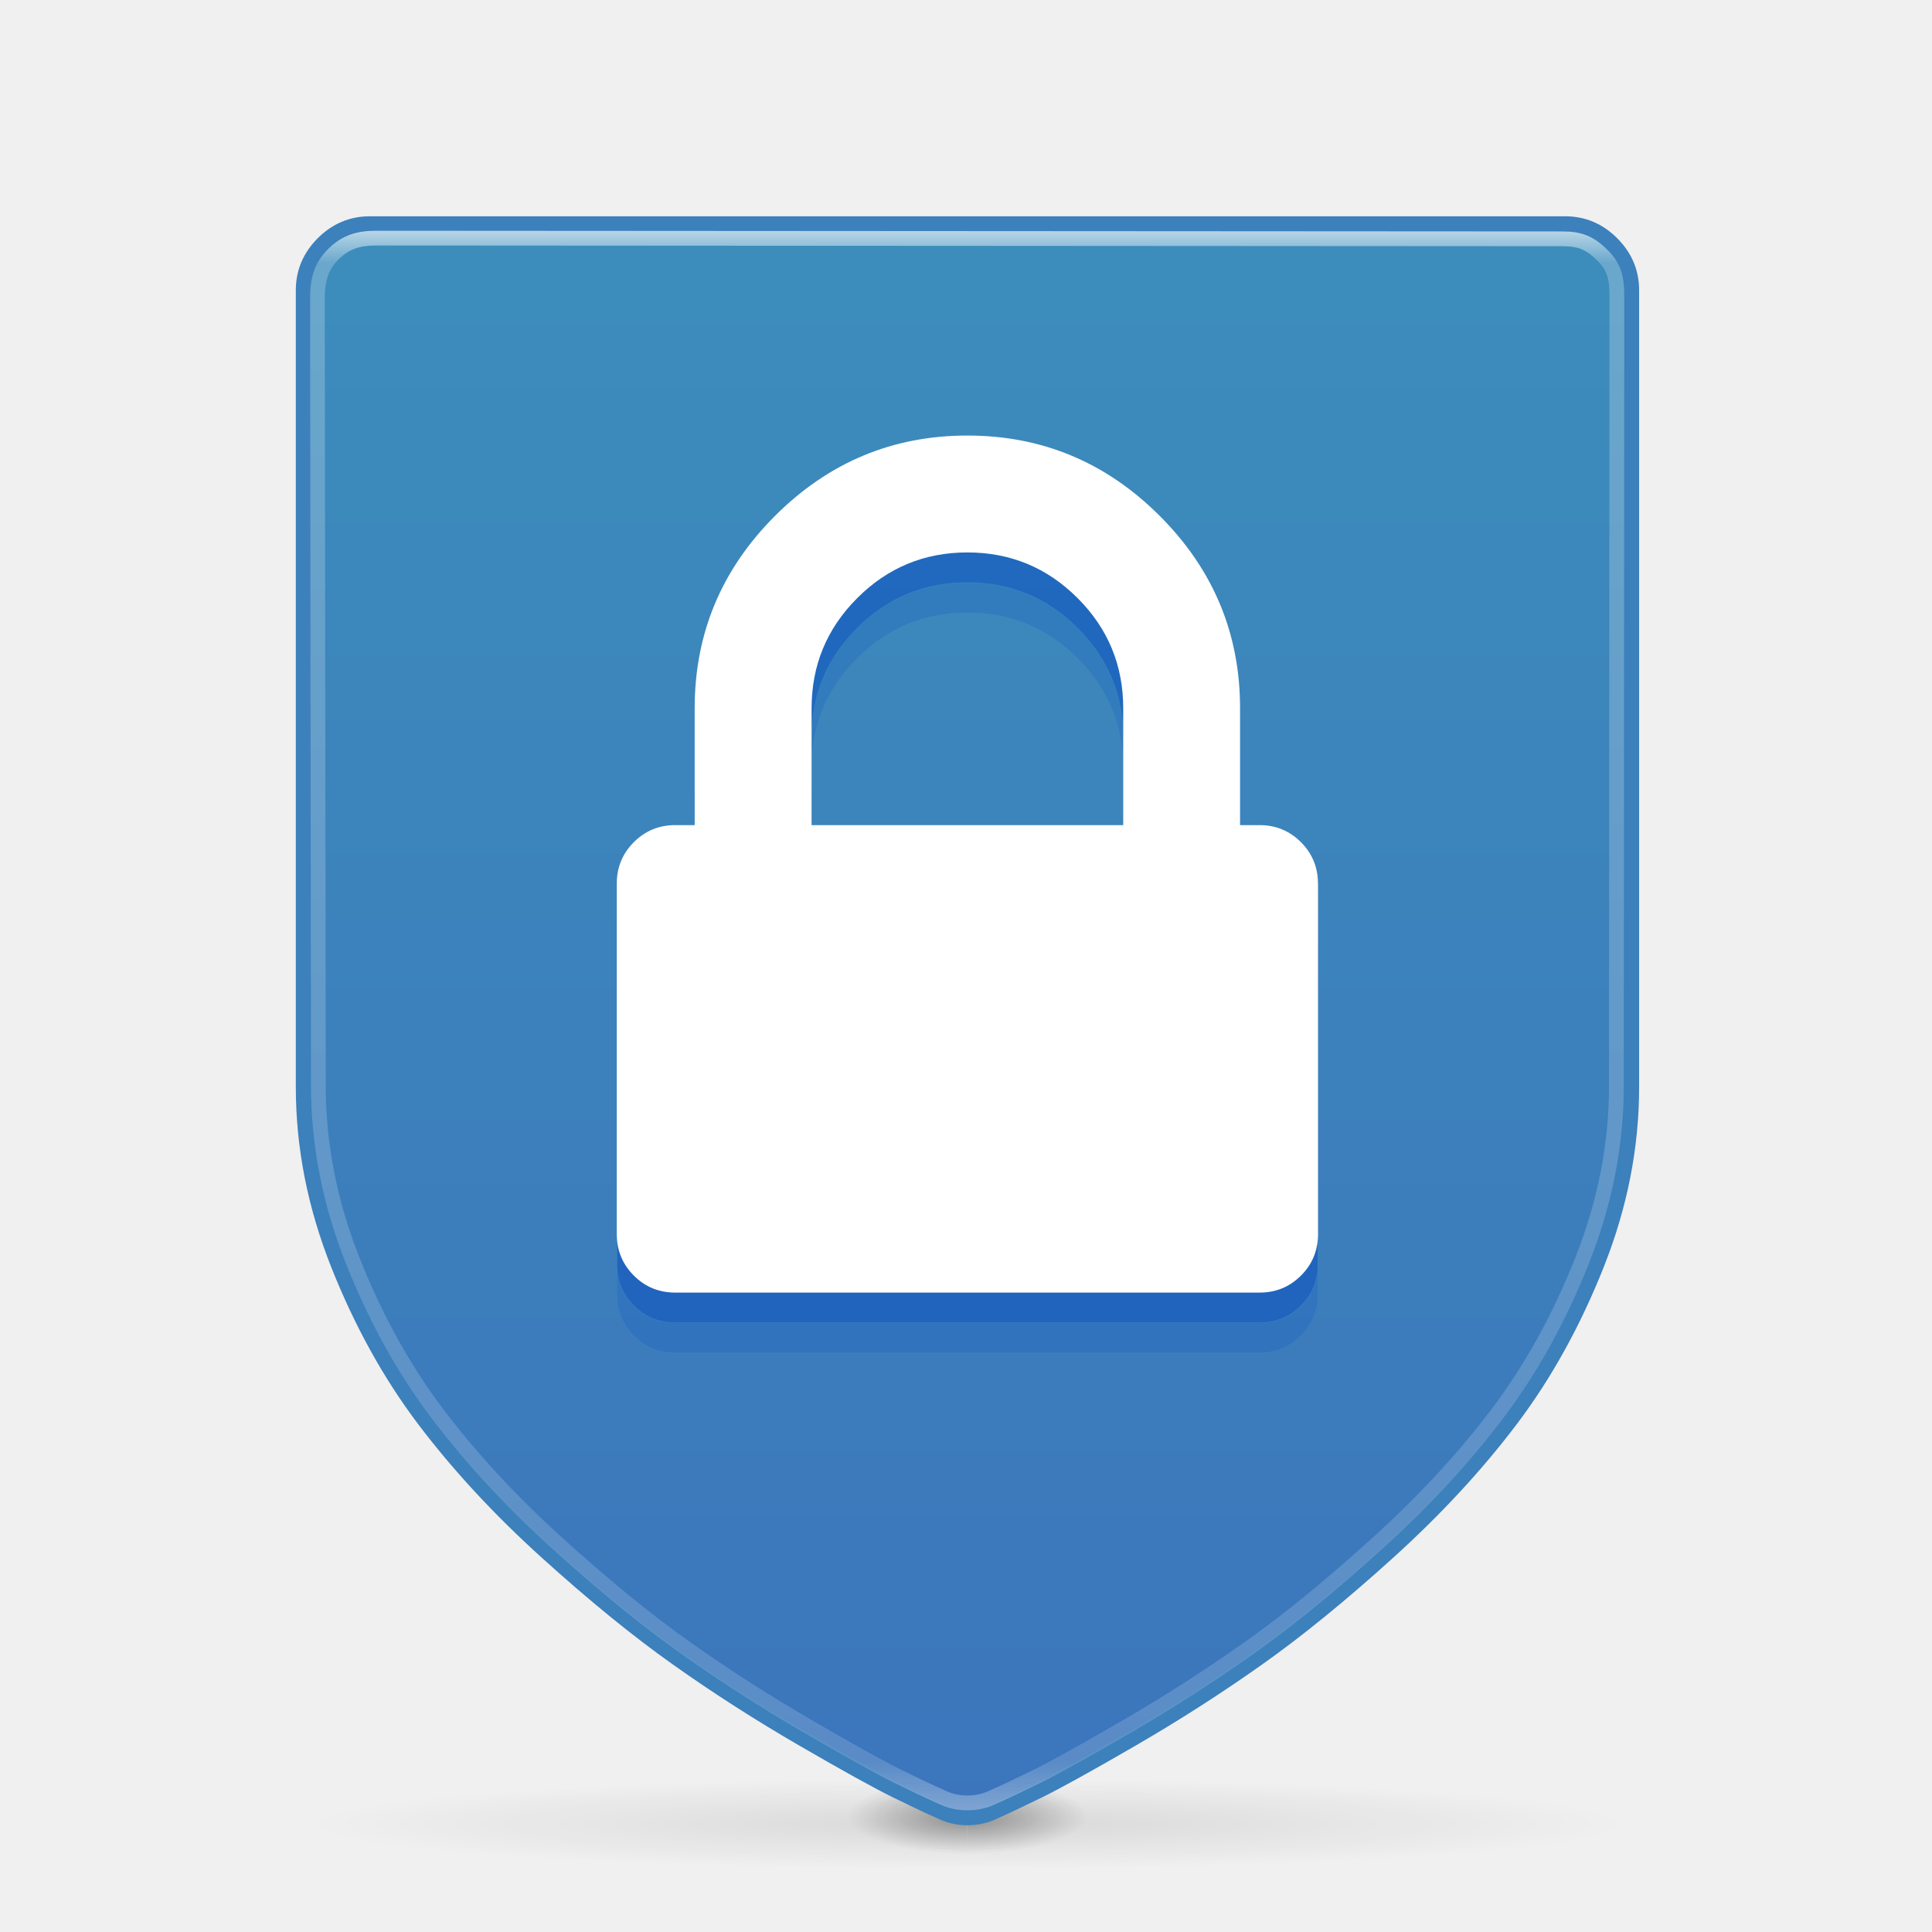
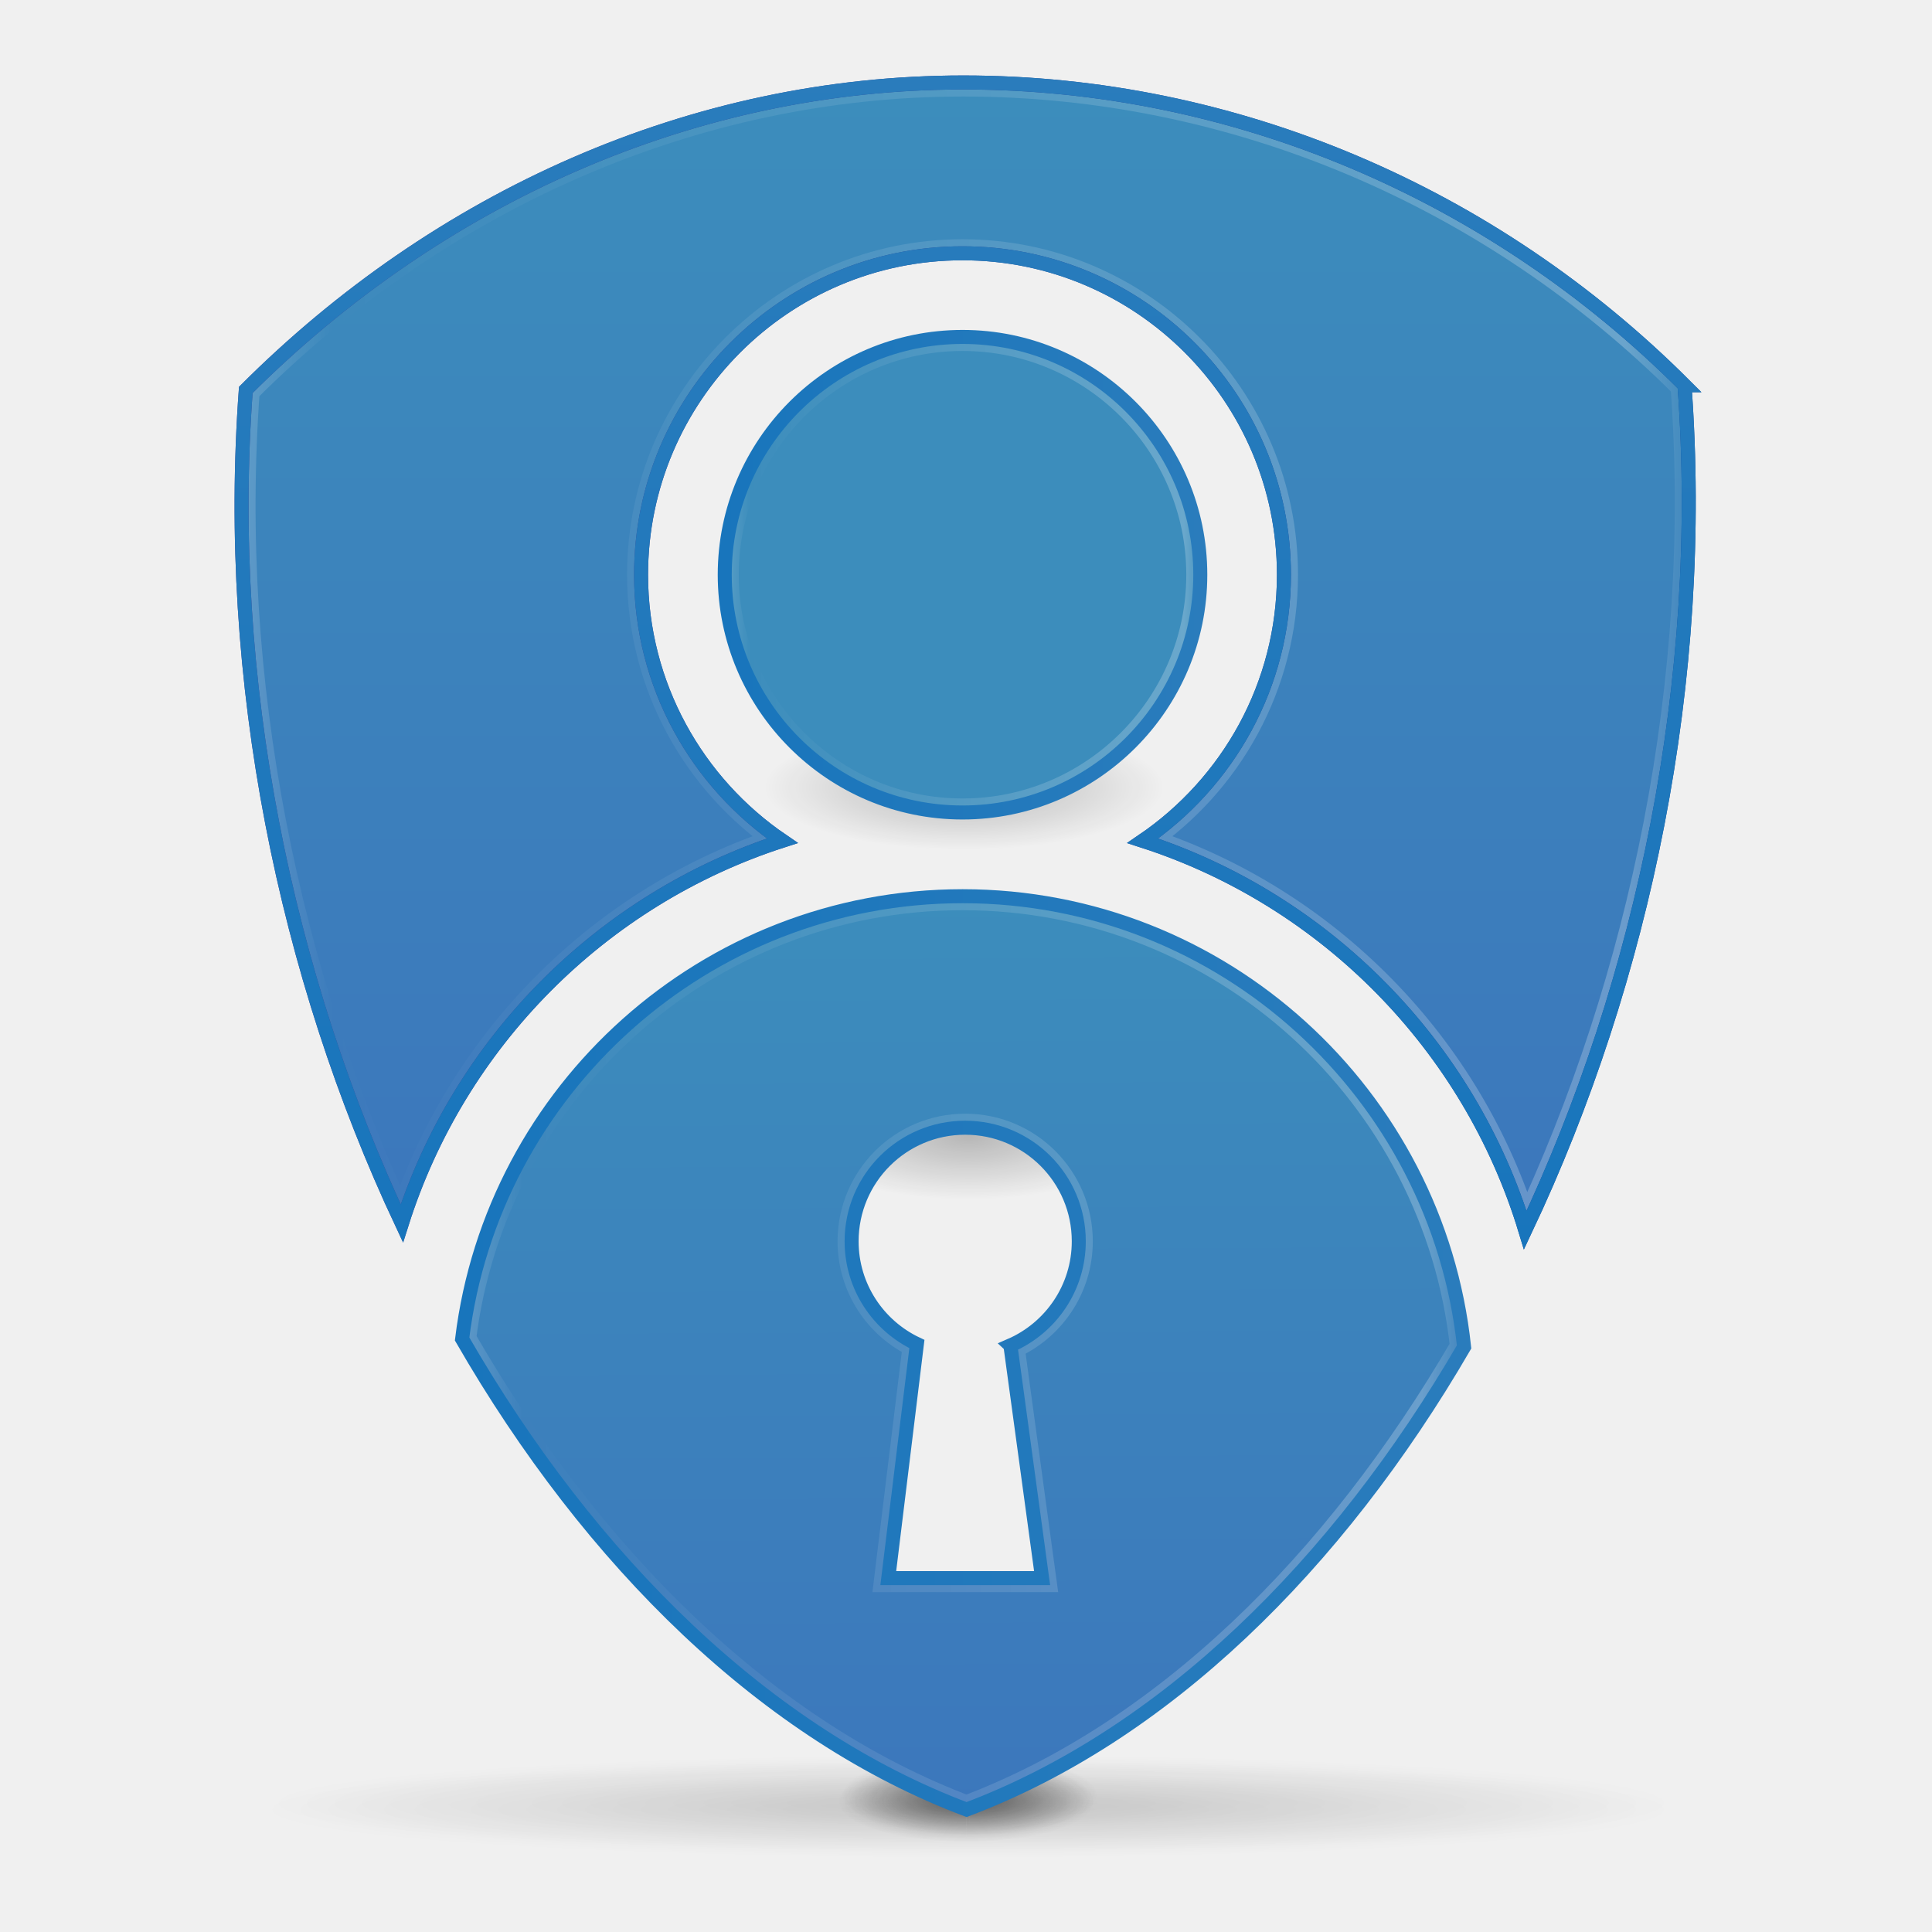
<svg xmlns="http://www.w3.org/2000/svg" xmlns:xlink="http://www.w3.org/1999/xlink" width="48" height="48" viewBox="0 0 48 48" version="1.1" id="svg217">
  <defs id="defs221">
-     <linearGradient id="linearGradient7072">
-       <stop id="stop7068" offset="0" style="stop-color:#3c8dbc;stop-opacity:1" />
-       <stop id="stop7070" offset="1" style="stop-color:#3c75bc;stop-opacity:1" />
+     <linearGradient id="linearGradient1414">
+       <stop style="stop-color:#000000;stop-opacity:1;" offset="0" id="stop1410" />
+       <stop style="stop-color:#000000;stop-opacity:0;" offset="1" id="stop1412" />
    </linearGradient>
-     <linearGradient id="linearGradient5421">
-       <stop id="stop5417" offset="0" style="stop-color:#ffffff;stop-opacity:1" />
-       <stop style="stop-color:#ffffff;stop-opacity:0.235" offset="0.038" id="stop5441" />
-       <stop id="stop5453" offset="0.962" style="stop-color:#ffffff;stop-opacity:0.157" />
-       <stop id="stop5419" offset="1" style="stop-color:#ffffff;stop-opacity:0.392" />
+     <linearGradient gradientTransform="matrix(0.864502,0,0,0.864502,-128.4553,-192.4772)" id="linearGradient3848" gradientUnits="userSpaceOnUse" x1="170.878" y1="276.83" x2="274.172" y2="276.83">
+       <stop offset="0" style="stop-color:#444995;stop-opacity:1" id="stop3844" />
+       <stop offset="1" style="stop-color:#13449d;stop-opacity:1" id="stop3846" />
    </linearGradient>
-     <linearGradient id="linearGradient5317-0">
-       <stop style="stop-color:#8cd5ff;stop-opacity:1" offset="0" id="stop5313" />
-       <stop style="stop-color:#3689e6;stop-opacity:1" offset="1" id="stop5315" />
+     <linearGradient id="linearGradient3770">
+       <stop id="stop3766" offset="0" style="stop-opacity:0.196;stop-color:#ffffff" />
+       <stop style="stop-color:#ffffff;stop-opacity:0" offset="0.067" id="stop3796" />
+       <stop id="stop3798" offset="0.952" style="stop-color:#ffffff;stop-opacity:0.235" />
+       <stop id="stop3768" stop-opacity="0" offset="1" style="stop-color:#ffffff;stop-opacity:0" />
    </linearGradient>
-     <linearGradient xlink:href="#linearGradient7072" id="linearGradient5319" x1="1536" y1="128.202" x2="1536" y2="1661.113" gradientUnits="userSpaceOnUse" gradientTransform="matrix(0.02578046,0,0,0.02578046,0.9377007,2.260839)" />
-     <linearGradient xlink:href="#linearGradient5317-0" id="linearGradient5319-3" x1="1536" y1="128.202" x2="1536" y2="1661.113" gradientUnits="userSpaceOnUse" gradientTransform="matrix(0.06874791,0,0,0.06874791,-17.59946,-8.79973)" />
-     <linearGradient xlink:href="#linearGradient5421" id="linearGradient5410" x1="64.007" y1="9.439" x2="64.007" y2="119.008" gradientUnits="userSpaceOnUse" gradientTransform="matrix(0.366472,0,0,0.3679198,0.5756367,1.528548)" />
+     <linearGradient y2="276.83" x2="274.172" y1="276.83" x1="170.878" gradientUnits="userSpaceOnUse" id="linearGradient3746" gradientTransform="matrix(0.864502,0,0,0.864502,-128.4553,-192.4772)">
+       <stop id="stop3742" style="stop-color:#444995;stop-opacity:1" offset="0" />
+       <stop id="stop3744" style="stop-color:#0f4e9d;stop-opacity:1" offset="1" />
+     </linearGradient>
    <radialGradient cx="4.993" cy="43.5" r="2.5" fx="4.993" fy="43.5" id="h" xlink:href="#b" gradientUnits="userSpaceOnUse" gradientTransform="matrix(2.00378,0,0,1.4,27.988,-17.4)" />
    <linearGradient id="b">
      <stop offset="0" stop-color="#181818" id="stop5614" />
      <stop offset="1" stop-color="#181818" stop-opacity="0" id="stop5616" />
    </linearGradient>
    <radialGradient cx="4.993" cy="43.5" r="2.5" fx="4.993" fy="43.5" id="i" xlink:href="#b" gradientUnits="userSpaceOnUse" gradientTransform="matrix(2.00378,0,0,1.4,-48.012,-104.4)" />
-     <radialGradient gradientUnits="userSpaceOnUse" gradientTransform="matrix(0.5876116,0,0,0.0401775,5.268342,42.923)" r="28" fy="59.5" fx="32" cy="59.5" cx="32" id="g" xlink:href="#f" />
+     <radialGradient gradientUnits="userSpaceOnUse" gradientTransform="matrix(0.6280967,0,0,0.04294563,4.036237,42.24215)" r="28" fy="59.5" fx="32" cy="59.5" cx="32" id="g" xlink:href="#f" />
    <linearGradient id="f">
      <stop offset="0" id="stop5588" />
      <stop offset="1" stop-opacity="0" id="stop5590" />
    </linearGradient>
+     <linearGradient gradientTransform="matrix(0.864502,0,0,0.864502,-128.4553,-192.4772)" id="SVGID_3_" gradientUnits="userSpaceOnUse" x1="186.615" y1="326.546" x2="258.129" y2="326.546">
+       <stop offset="0" style="stop-color:#534998" id="stop16" />
+       <stop offset="1" style="stop-color:#384E9D" id="stop18" />
+     </linearGradient>
+     <linearGradient gradientTransform="matrix(0.864502,0,0,0.864502,-128.4553,-192.4772)" id="SVGID_2_" gradientUnits="userSpaceOnUse" x1="205.366" y1="271.007" x2="239.307" y2="271.007">
+       <stop offset="0" style="stop-color:#534998" id="stop9" />
+       <stop offset="1" style="stop-color:#384E9D" id="stop11" />
+     </linearGradient>
+     <linearGradient gradientTransform="matrix(0.864502,0,0,0.864502,-128.4553,-192.4772)" id="SVGID_1_-3" gradientUnits="userSpaceOnUse" x1="170.878" y1="276.83" x2="274.172" y2="276.83">
+       <stop offset="0" style="stop-color:#534998" id="stop2" />
+       <stop offset="1" style="stop-color:#384E9D" id="stop4" />
+     </linearGradient>
+     <clipPath clipPathUnits="userSpaceOnUse" id="clipPath7615">
+       <path id="path7617" d="M 108.304,30.117 C 96.467,18.28 80.542,11.437 63.802,11.437 c -16.74,0 -32.434,7.132 -44.272,18.97 -1.321,17.928 2.445,36.123 9.629,51.427 C 32.696,70.669 41.494,61.819 52.635,58.224 47.38,54.652 43.92,48.626 43.92,41.809 c 0,-10.937 8.897,-19.834 19.834,-19.834 10.936,0 19.834,8.897 19.834,19.834 0,6.818 -3.46,12.843 -8.715,16.415 11.278,3.64 20.158,12.661 23.605,24.024 C 105.801,66.758 109.641,48.268 108.304,30.117 Z" style="display:inline;fill:url(#linearGradient7619);stroke-width:0.865" />
+     </clipPath>
+     <linearGradient xlink:href="#SVGID_1_-3" id="linearGradient7619" gradientUnits="userSpaceOnUse" gradientTransform="matrix(0.864502,0,0,0.864502,-128.4553,-192.4772)" x1="170.878" y1="276.83" x2="274.172" y2="276.83" />
+     <clipPath clipPathUnits="userSpaceOnUse" id="clipPath7626">
+       <path id="path7628" d="m 63.761,56.48 c 8.087,-0.004 14.665,-6.582 14.665,-14.671 0,-8.089 -6.581,-14.671 -14.671,-14.671 -8.089,0 -14.671,6.581 -14.671,14.671 0,8.087 6.579,14.667 14.666,14.671 8.65e-4,0 0.003,0 0.004,0 0.003,0 0.004,0 0.006,0 z" style="display:inline;fill:url(#linearGradient7630);stroke-width:0.865" />
+     </clipPath>
+     <linearGradient xlink:href="#SVGID_2_" id="linearGradient7630" gradientUnits="userSpaceOnUse" gradientTransform="matrix(0.864502,0,0,0.864502,-128.4553,-192.4772)" x1="205.366" y1="271.007" x2="239.307" y2="271.007" />
+     <clipPath clipPathUnits="userSpaceOnUse" id="clipPath7637">
+       <path id="path7639" d="m 63.759,61.644 c -8.64e-4,0 -0.002,0 -0.004,0 -0.002,0 -0.003,0 -0.004,0 C 47.88,61.646 34.755,73.593 32.875,88.966 40.817,102.742 51.688,113.366 64,118 76.131,113.434 86.826,102.997 94.698,89.453 93.04,73.846 79.799,61.646 63.759,61.644 Z m 2.947,27.723 1.958,14.352 h -9.491 l 1.765,-14.443 c -2.379,-1.12 -4.029,-3.533 -4.029,-6.337 0,-3.872 3.138,-7.009 7.009,-7.009 3.871,0 7.009,3.137 7.009,7.009 0,2.878 -1.738,5.35 -4.221,6.428 z" style="display:inline;fill:url(#linearGradient7641);stroke-width:0.865" />
+     </clipPath>
+     <linearGradient xlink:href="#SVGID_3_" id="linearGradient7641" gradientUnits="userSpaceOnUse" gradientTransform="matrix(0.864502,0,0,0.864502,-128.4553,-192.4772)" x1="186.615" y1="326.546" x2="258.129" y2="326.546" />
+     <radialGradient gradientUnits="userSpaceOnUse" gradientTransform="matrix(0.6309463,0,0,0.04314047,3.864674,42.39038)" r="28" fy="59.5" fx="32" cy="59.5" cx="32" id="g-7" xlink:href="#f" />
+     <radialGradient cx="4.993" cy="43.5" r="2.5" fx="4.993" fy="43.5" id="h-1" xlink:href="#b" gradientUnits="userSpaceOnUse" gradientTransform="matrix(2.00378,0,0,1.4,27.988,-17.4)" />
+     <radialGradient cx="4.993" cy="43.5" r="2.5" fx="4.993" fy="43.5" id="i-7" xlink:href="#b" gradientUnits="userSpaceOnUse" gradientTransform="matrix(2.00378,0,0,1.4,-48.012,-104.4)" />
+     <linearGradient xlink:href="#linearGradient904" id="linearGradient876" gradientUnits="userSpaceOnUse" gradientTransform="matrix(0.3480962,0,0,0.3480962,-53.48049,-80.05771)" x1="222.62" y1="236.526" x2="222.62" y2="317.498" />
+     <linearGradient gradientTransform="matrix(0.864502,0,0,0.864502,-128.4553,-192.4772)" id="linearGradient904" gradientUnits="userSpaceOnUse" x1="170.878" y1="276.83" x2="274.172" y2="276.83">
+       <stop offset="0" style="stop-color:#3c8dbc;stop-opacity:1" id="stop900" />
+       <stop offset="1" style="stop-color:#3c77bc;stop-opacity:1" id="stop902" />
+     </linearGradient>
+     <linearGradient xlink:href="#linearGradient904" id="linearGradient884" gradientUnits="userSpaceOnUse" gradientTransform="matrix(0.3480962,0,0,0.3480962,-53.48049,-80.05771)" x1="222.341" y1="293.951" x2="222.62" y2="359.14" />
+     <linearGradient xlink:href="#linearGradient882" id="linearGradient886" gradientUnits="userSpaceOnUse" gradientTransform="matrix(0.3480962,0,0,0.3480962,-53.48049,-80.05771)" x1="222.343" y1="287.978" x2="222.62" y2="255.034" />
+     <linearGradient y2="276.83" x2="274.172" y1="276.83" x1="170.878" gradientUnits="userSpaceOnUse" id="linearGradient882" gradientTransform="matrix(0.864502,0,0,0.864502,-128.4553,-192.4772)">
+       <stop id="stop878" style="stop-color:#3c8dbc;stop-opacity:1" offset="0" />
+       <stop id="stop880" style="stop-color:#3c8dbc;stop-opacity:1" offset="1" />
+     </linearGradient>
+     <clipPath clipPathUnits="userSpaceOnUse" id="clipPath7615-7">
+       <path id="path7617-6" d="M 108.304,30.117 C 96.467,18.28 80.542,11.437 63.802,11.437 c -16.74,0 -32.434,7.132 -44.272,18.97 -1.321,17.928 2.445,36.123 9.629,51.427 C 32.696,70.669 41.494,61.819 52.635,58.224 47.38,54.652 43.92,48.626 43.92,41.809 c 0,-10.937 8.897,-19.834 19.834,-19.834 10.936,0 19.834,8.897 19.834,19.834 0,6.818 -3.46,12.843 -8.715,16.415 11.278,3.64 20.158,12.661 23.605,24.024 C 105.801,66.758 109.641,48.268 108.304,30.117 Z" style="display:inline;fill:url(#linearGradient7619);stroke-width:0.865" />
+     </clipPath>
+     <linearGradient xlink:href="#linearGradient3770" id="linearGradient3855-7" gradientUnits="userSpaceOnUse" x1="18.837" y1="47.225" x2="108.999" y2="47.225" />
+     <linearGradient xlink:href="#linearGradient3746" id="linearGradient3810-3" x1="18.837" y1="47.225" x2="108.999" y2="47.225" gradientUnits="userSpaceOnUse" gradientTransform="matrix(0.4026552,0,0,0.4026552,-1.757316,-2.555754)" />
+     <clipPath clipPathUnits="userSpaceOnUse" id="clipPath7637-1">
+       <path id="path7639-2" d="m 63.759,61.644 c -8.64e-4,0 -0.002,0 -0.004,0 -0.002,0 -0.003,0 -0.004,0 C 47.88,61.646 34.755,73.593 32.875,88.966 40.817,102.742 51.688,113.366 64,118 76.131,113.434 86.826,102.997 94.698,89.453 93.04,73.846 79.799,61.646 63.759,61.644 Z m 2.947,27.723 1.958,14.352 h -9.491 l 1.765,-14.443 c -2.379,-1.12 -4.029,-3.533 -4.029,-6.337 0,-3.872 3.138,-7.009 7.009,-7.009 3.871,0 7.009,3.137 7.009,7.009 0,2.878 -1.738,5.35 -4.221,6.428 z" style="display:inline;fill:url(#linearGradient7641);stroke-width:0.865" />
+     </clipPath>
+     <clipPath clipPathUnits="userSpaceOnUse" id="clipPath7626-3">
+       <path id="path7628-9" d="m 63.761,56.48 c 8.087,-0.004 14.665,-6.582 14.665,-14.671 0,-8.089 -6.581,-14.671 -14.671,-14.671 -8.089,0 -14.671,6.581 -14.671,14.671 0,8.087 6.579,14.667 14.666,14.671 8.65e-4,0 0.003,0 0.004,0 0.003,0 0.004,0 0.006,0 z" style="display:inline;fill:url(#linearGradient7630);stroke-width:0.865" />
+     </clipPath>
+     <linearGradient xlink:href="#linearGradient898" id="linearGradient3850-0" gradientUnits="userSpaceOnUse" x1="62" y1="84" x2="62" y2="10" gradientTransform="matrix(0.4026552,0,0,0.4026552,-1.757316,-2.555754)" />
+     <linearGradient gradientTransform="matrix(0.864502,0,0,0.864502,-128.4553,-192.4772)" id="linearGradient898" gradientUnits="userSpaceOnUse" x1="170.878" y1="276.83" x2="274.172" y2="276.83">
+       <stop offset="0" style="stop-color:#1875bc;stop-opacity:1" id="stop894" />
+       <stop offset="1" style="stop-color:#2a7cbc;stop-opacity:1" id="stop896" />
+     </linearGradient>
+     <linearGradient xlink:href="#linearGradient898" id="linearGradient3834-8" x1="32.428" y1="89.837" x2="95.143" y2="89.837" gradientUnits="userSpaceOnUse" gradientTransform="matrix(0.4026552,0,0,0.4026552,-1.757316,-2.555754)" />
+     <linearGradient xlink:href="#linearGradient898" id="linearGradient3735-8" x1="48.652" y1="41.809" x2="78.858" y2="41.809" gradientUnits="userSpaceOnUse" gradientTransform="matrix(0.4026552,0,0,0.4026552,-1.757316,-2.555754)" />
+     <linearGradient xlink:href="#linearGradient3770" id="linearGradient1389" gradientUnits="userSpaceOnUse" x1="32.428" y1="89.837" x2="95.143" y2="89.837" />
+     <linearGradient xlink:href="#linearGradient3770" id="linearGradient1391" gradientUnits="userSpaceOnUse" x1="48.652" y1="41.809" x2="78.858" y2="41.809" />
+     <radialGradient xlink:href="#linearGradient1414" id="radialGradient1416" cx="24" cy="30" fx="24" fy="30" r="2.5" gradientTransform="matrix(1.733526,0,0,0.6216216,-17.54212,9.601351)" gradientUnits="userSpaceOnUse" />
+     <radialGradient xlink:href="#linearGradient1414" id="radialGradient1416-6" cx="24" cy="30" fx="24" fy="30" r="2.5" gradientTransform="matrix(1.990928,0,0,0.6216216,-23.82915,0.913851)" gradientUnits="userSpaceOnUse" />
  </defs>
-   <ellipse style="opacity:0.1;fill:url(#g);stroke-width:0.469" ry="1.125" rx="16.453" cy="45.314" cx="24.072" id="ellipse5630" />
-   <g transform="matrix(0.375,0,0,0.375,12.03075,22.81363)" style="opacity:0.4" id="g5636">
+   <ellipse style="opacity:0.1;fill:url(#g);stroke-width:0.502" ry="1.203" rx="17.587" cy="44.797" cx="24.135" id="ellipse5630" />
+   <g transform="matrix(0.4008367,0,0,0.4008367,11.26456,20.74729)" style="opacity:0.4" id="g5636">
    <path style="fill:url(#h)" d="m 38,40 h 5 v 7 h -5 z" transform="matrix(1.57895,0,0,0.71429,-28,28.429)" id="path5632" />
    <path style="fill:url(#i)" transform="matrix(-1.57895,0,0,-0.71429,-28,28.429)" d="m -38,-47 h 5 v 7 h -5 z" id="path5634" />
  </g>
-   <path d="m 40.536,7.211 v 19.799 c 0,1.478 -0.288,2.943 -0.864,4.396 -0.576,1.452 -1.289,2.741 -2.14,3.867 -0.851,1.126 -1.865,2.221 -3.042,3.287 -1.177,1.066 -2.264,1.951 -3.261,2.655 -0.997,0.705 -2.037,1.371 -3.119,1.998 -1.083,0.627 -1.852,1.053 -2.307,1.276 -0.455,0.223 -0.821,0.395 -1.096,0.516 -0.206,0.103 -0.43,0.155 -0.67,0.155 -0.241,0 -0.464,-0.052 -0.67,-0.155 -0.275,-0.12 -0.64,-0.292 -1.096,-0.516 -0.455,-0.223 -1.225,-0.649 -2.307,-1.276 -1.083,-0.627 -2.123,-1.293 -3.119,-1.998 -0.997,-0.705 -2.084,-1.59 -3.261,-2.655 C 12.406,37.494 11.392,36.398 10.541,35.273 9.69,34.147 8.977,32.858 8.401,31.406 7.825,29.953 7.537,28.488 7.537,27.01 V 7.211 C 7.537,6.764 7.701,6.377 8.027,6.051 8.354,5.724 8.741,5.561 9.187,5.561 h 29.699 c 0.447,0 0.834,0.163 1.16,0.49 0.327,0.327 0.49,0.713 0.49,1.16 z" id="path215" style="opacity:1;vector-effect:none;fill:url(#linearGradient5319);fill-opacity:1;stroke:none;stroke-width:0.026;stroke-linecap:butt;stroke-linejoin:miter;stroke-miterlimit:4;stroke-dasharray:none;stroke-dashoffset:0;stroke-opacity:1" />
-   <path style="opacity:1;vector-effect:none;fill:none;fill-opacity:1;stroke:#3c80bc;stroke-width:0.375;stroke-linecap:butt;stroke-linejoin:miter;stroke-miterlimit:4;stroke-dasharray:none;stroke-dashoffset:0;stroke-opacity:1" id="path5390" d="m 40.536,7.211 v 19.799 c 0,1.478 -0.288,2.943 -0.864,4.396 -0.576,1.452 -1.289,2.741 -2.14,3.867 -0.851,1.126 -1.865,2.221 -3.042,3.287 -1.177,1.066 -2.264,1.951 -3.261,2.655 -0.997,0.705 -2.037,1.371 -3.119,1.998 -1.083,0.627 -1.852,1.053 -2.307,1.276 -0.455,0.223 -0.821,0.395 -1.096,0.516 -0.206,0.103 -0.43,0.155 -0.67,0.155 -0.241,0 -0.464,-0.052 -0.67,-0.155 -0.275,-0.12 -0.64,-0.292 -1.096,-0.516 -0.455,-0.223 -1.225,-0.649 -2.307,-1.276 -1.083,-0.627 -2.123,-1.293 -3.119,-1.998 -0.997,-0.705 -2.084,-1.59 -3.261,-2.655 C 12.406,37.494 11.392,36.398 10.541,35.273 9.69,34.147 8.977,32.858 8.401,31.406 7.825,29.953 7.537,28.488 7.537,27.01 V 7.211 C 7.537,6.764 7.701,6.377 8.027,6.051 8.354,5.724 8.741,5.561 9.187,5.561 h 29.699 c 0.447,0 0.834,0.163 1.16,0.49 0.327,0.327 0.49,0.713 0.49,1.16 z" />
-   <path id="path7066" d="m 20.163,22 h 7.743 v -2.904 q 0,-1.603 -1.134,-2.737 -1.134,-1.134 -2.737,-1.134 -1.603,0 -2.737,1.134 -1.134,1.134 -1.134,2.737 z m 12.583,1.452 v 8.711 q 0,0.605 -0.423,1.028 -0.423,0.423 -1.028,0.423 H 16.775 q -0.605,0 -1.028,-0.423 -0.423,-0.423 -0.423,-1.028 v -8.711 q 0,-0.605 0.423,-1.028 Q 16.17,22 16.775,22 h 0.484 v -2.904 q 0,-2.783 1.996,-4.779 1.996,-1.996 4.779,-1.996 2.783,0 4.779,1.996 1.996,1.996 1.996,4.779 V 22 h 0.484 q 0.605,0 1.028,0.423 0.423,0.423 0.423,1.028 z" style="opacity:0.221;fill:#0d52bf;fill-opacity:1;stroke:#3c8dbc;stroke-width:0.015;stroke-opacity:1" />
-   <path style="opacity:1;vector-effect:none;fill:none;fill-opacity:1;stroke:url(#linearGradient5410);stroke-width:0.367;stroke-linecap:round;stroke-linejoin:round;stroke-miterlimit:4;stroke-dasharray:none;stroke-dashoffset:0;stroke-opacity:1" id="path5402" d="m 40.171,7.422 -0.012,19.563 c -7.49e-4,1.45 -0.281,2.888 -0.844,4.313 -0.563,1.425 -1.26,2.69 -2.091,3.794 -0.831,1.104 -1.822,2.179 -2.973,3.225 -1.151,1.045 -2.213,1.914 -3.187,2.605 -0.974,0.691 -1.99,1.345 -3.048,1.96 -1.058,0.615 -1.81,1.033 -2.255,1.252 -0.445,0.219 -0.802,0.388 -1.071,0.506 -0.202,0.101 -0.42,0.152 -0.655,0.152 -0.235,0 -0.453,-0.051 -0.655,-0.152 -0.269,-0.118 -0.626,-0.287 -1.071,-0.506 -0.445,-0.219 -1.197,-0.637 -2.255,-1.252 -1.058,-0.615 -2.074,-1.269 -3.048,-1.96 C 16.031,40.23 14.969,39.362 13.818,38.316 12.667,37.271 11.677,36.196 10.845,35.092 10.014,33.987 9.317,32.722 8.754,31.297 8.191,29.873 7.912,28.435 7.91,26.985 L 7.885,7.44 C 7.885,7.002 7.954,6.645 8.273,6.325 8.592,6.004 8.916,5.916 9.353,5.916 l 29.469,0.018 c 0.439,2.75e-4 0.686,0.103 1.005,0.423 0.319,0.32 0.344,0.626 0.344,1.064 z" />
-   <path style="opacity:0.471;fill:#0d52bf;fill-opacity:1;stroke:#3c8dbc;stroke-width:0.015;stroke-opacity:1" d="m 20.163,21.25 h 7.743 v -2.904 q 0,-1.603 -1.134,-2.737 -1.134,-1.134 -2.737,-1.134 -1.603,0 -2.737,1.134 -1.134,1.134 -1.134,2.737 z m 12.583,1.452 v 8.711 q 0,0.605 -0.423,1.028 -0.423,0.423 -1.028,0.423 H 16.775 q -0.605,0 -1.028,-0.423 -0.423,-0.423 -0.423,-1.028 v -8.711 q 0,-0.605 0.423,-1.028 Q 16.17,21.25 16.775,21.25 h 0.484 v -2.904 q 0,-2.783 1.996,-4.779 1.996,-1.996 4.779,-1.996 2.783,0 4.779,1.996 1.996,1.996 1.996,4.779 V 21.25 h 0.484 q 0.605,0 1.028,0.423 0.423,0.423 0.423,1.028 z" id="path7064" />
-   <path id="path6309" d="m 20.163,20.5 h 7.743 v -2.904 q 0,-1.603 -1.134,-2.737 -1.134,-1.134 -2.737,-1.134 -1.603,0 -2.737,1.134 -1.134,1.134 -1.134,2.737 z m 12.583,1.452 v 8.711 q 0,0.605 -0.423,1.028 -0.423,0.423 -1.028,0.423 H 16.775 q -0.605,0 -1.028,-0.423 -0.423,-0.423 -0.423,-1.028 v -8.711 q 0,-0.605 0.423,-1.028 Q 16.17,20.5 16.775,20.5 h 0.484 v -2.904 q 0,-2.783 1.996,-4.779 1.996,-1.996 4.779,-1.996 2.783,0 4.779,1.996 1.996,1.996 1.996,4.779 V 20.5 h 0.484 q 0.605,0 1.028,0.423 0.423,0.423 0.423,1.028 z" style="fill:#ffffff;fill-opacity:1;stroke-width:0.015" />
+   <g id="layer5" style="display:inline">
+     <ellipse style="display:inline;opacity:0.235;vector-effect:none;fill:url(#radialGradient1416-6);fill-opacity:1;stroke:none;stroke-width:2.301;stroke-linecap:round;stroke-linejoin:round;stroke-miterlimit:4;stroke-dasharray:none;stroke-dashoffset:0;stroke-opacity:1;paint-order:normal" id="path1408-1" cx="23.953" cy="19.562" rx="5.922" ry="3.594" />
+     <ellipse style="opacity:0.235;vector-effect:none;fill:url(#radialGradient1416);fill-opacity:1;stroke:none;stroke-width:2.147;stroke-linecap:round;stroke-linejoin:round;stroke-miterlimit:4;stroke-dasharray:none;stroke-dashoffset:0;stroke-opacity:1;paint-order:normal" id="path1408" cx="24.062" cy="28.25" rx="5.156" ry="3.594" />
+     <ellipse style="opacity:0.1;fill:url(#g-7);stroke-width:0.504" ry="1.208" rx="17.666" cy="44.957" cx="24.055" id="ellipse5630-5" />
+     <g transform="matrix(0.4026552,0,0,0.4026552,11.12579,20.79799)" style="opacity:0.4" id="g5636-0">
+       <path style="fill:url(#h-1)" d="m 38,40 h 5 v 7 h -5 z" transform="matrix(1.57895,0,0,0.71429,-28,28.429)" id="path5632-9" />
+       <path style="fill:url(#i-7)" transform="matrix(-1.57895,0,0,-0.71429,-28,28.429)" d="m -38,-47 h 5 v 7 h -5 z" id="path5634-6" />
+     </g>
+     <path style="display:inline;fill:url(#linearGradient876);stroke-width:0.348" d="M 41.852,9.571 C 37.085,4.805 30.674,2.049 23.933,2.049 17.192,2.049 10.873,4.921 6.107,9.688 5.575,16.907 7.091,24.233 9.984,30.395 11.408,25.899 14.95,22.336 19.437,20.888 17.321,19.45 15.927,17.024 15.927,14.279 c 0,-4.404 3.583,-7.986 7.986,-7.986 4.403,0 7.986,3.583 7.986,7.986 0,2.745 -1.393,5.171 -3.509,6.61 4.541,1.465 8.117,5.098 9.505,9.673 2.948,-6.237 4.494,-13.682 3.956,-20.991 z" id="path7-3" />
+     <path style="display:inline;fill:url(#linearGradient884);fill-opacity:1;stroke-width:0.348" d="m 23.916,22.266 c -3.44e-4,0 -7.06e-4,0 -0.001,0 -7.07e-4,0 -10e-4,0 -0.001,0 -6.391,7.07e-4 -11.676,4.811 -12.433,11.001 3.198,5.547 7.575,9.825 12.533,11.691 4.885,-1.839 9.191,-6.041 12.361,-11.494 C 35.706,27.179 30.374,22.266 23.916,22.266 Z m 1.187,11.163 0.788,5.779 h -3.822 l 0.711,-5.816 c -0.958,-0.451 -1.622,-1.423 -1.622,-2.552 0,-1.559 1.264,-2.822 2.822,-2.822 1.559,0 2.822,1.263 2.822,2.822 0,1.159 -0.7,2.154 -1.7,2.588 z" id="path21-8" />
+     <path style="display:inline;fill:url(#linearGradient886);fill-opacity:1;stroke-width:0.348" d="m 23.916,20.186 c 3.256,-0.001 5.905,-2.65 5.905,-5.907 0,-3.257 -2.65,-5.908 -5.907,-5.908 -3.257,0 -5.908,2.65 -5.908,5.908 0,3.256 2.649,5.906 5.905,5.907 3.44e-4,0 0.001,0 0.002,0 0.001,0 0.001,0 0.002,0 z" id="path14-5" />
+     <a style="display:inline" id="a3894-6" clip-path="url(#clipPath7615-7)" transform="matrix(0.4026552,0,0,0.4026552,-1.757315,-2.555754)">
+       <path id="path3852-1" d="M 108.304,30.117 C 96.467,18.28 80.542,11.437 63.802,11.437 c -16.74,0 -32.434,7.132 -44.272,18.97 -1.321,17.928 2.445,36.123 9.629,51.427 C 32.696,70.669 41.494,61.819 52.635,58.224 47.38,54.652 43.92,48.626 43.92,41.809 c 0,-10.937 8.897,-19.834 19.834,-19.834 10.936,0 19.834,8.897 19.834,19.834 0,6.818 -3.46,12.843 -8.715,16.415 11.278,3.64 20.158,12.661 23.605,24.024 C 105.801,66.758 109.641,48.268 108.304,30.117 Z" style="display:inline;fill:none;fill-opacity:1;stroke:url(#linearGradient3855-7);stroke-width:1.73;stroke-miterlimit:4;stroke-dasharray:none;stroke-opacity:1" />
+     </a>
+     <path style="display:inline;fill:none;fill-opacity:1;stroke:url(#linearGradient3810-3);stroke-width:0.348;stroke-opacity:1" d="M 41.852,9.571 C 37.085,4.805 30.674,2.049 23.933,2.049 17.192,2.049 10.873,4.921 6.107,9.688 5.575,16.907 7.091,24.233 9.984,30.395 11.408,25.899 14.95,22.336 19.437,20.888 17.321,19.45 15.927,17.024 15.927,14.279 c 0,-4.404 3.583,-7.986 7.986,-7.986 4.403,0 7.986,3.583 7.986,7.986 0,2.745 -1.393,5.171 -3.509,6.61 4.541,1.465 8.117,5.098 9.505,9.673 2.948,-6.237 4.494,-13.682 3.956,-20.991 z" id="path3748-1" />
+     <path style="display:inline;fill:none;stroke:url(#linearGradient1389);stroke-width:1.73;stroke-miterlimit:4;stroke-dasharray:none;stroke-opacity:1" d="m 63.759,61.644 c -8.64e-4,0 -0.002,0 -0.004,0 -0.002,0 -0.003,0 -0.004,0 C 47.88,61.646 34.755,73.593 32.875,88.966 40.817,102.742 51.688,113.366 64,118 76.131,113.434 86.826,102.997 94.698,89.453 93.04,73.846 79.799,61.646 63.759,61.644 Z m 2.947,27.723 1.958,14.352 h -9.491 l 1.765,-14.443 c -2.379,-1.12 -4.029,-3.533 -4.029,-6.337 0,-3.872 3.138,-7.009 7.009,-7.009 3.871,0 7.009,3.137 7.009,7.009 0,2.878 -1.738,5.35 -4.221,6.428 z" id="path3857-5" clip-path="url(#clipPath7637-1)" transform="matrix(0.4026552,0,0,0.4026552,-1.757315,-2.555754)" />
+     <path style="display:inline;fill:none;stroke:url(#linearGradient1391);stroke-width:1.73;stroke-miterlimit:4;stroke-dasharray:none;stroke-opacity:1" d="m 63.761,56.48 c 8.087,-0.004 14.665,-6.582 14.665,-14.671 0,-8.089 -6.581,-14.671 -14.671,-14.671 -8.089,0 -14.671,6.581 -14.671,14.671 0,8.055 6.527,14.615 14.57,14.67 0.032,2.22e-4 0.064,3.39e-4 0.096,3.53e-4 h 0.004 0.006 z" id="path3886-9" clip-path="url(#clipPath7626-3)" transform="matrix(0.4026552,0,0,0.4026552,-1.757315,-2.555754)" />
+     <path id="path3726-8" d="m 23.916,20.186 c 3.256,-0.001 5.905,-2.65 5.905,-5.907 0,-3.257 -2.65,-5.908 -5.907,-5.908 -3.257,0 -5.908,2.65 -5.908,5.908 0,3.256 2.649,5.906 5.905,5.907 3.44e-4,0 0.001,0 0.002,0 0.001,0 0.001,0 0.002,0 z" style="display:inline;fill:none;stroke:url(#linearGradient3735-8);stroke-width:0.348;stroke-opacity:1" />
+     <path id="path3717-8" d="M 41.852,9.571 C 37.085,4.805 30.674,2.049 23.933,2.049 17.192,2.049 10.873,4.921 6.107,9.688 5.575,16.907 7.091,24.233 9.984,30.395 11.408,25.899 14.95,22.336 19.437,20.888 17.321,19.45 15.927,17.024 15.927,14.279 c 0,-4.404 3.583,-7.986 7.986,-7.986 4.403,0 7.986,3.583 7.986,7.986 0,2.745 -1.393,5.171 -3.509,6.61 4.541,1.465 8.117,5.098 9.505,9.673 2.948,-6.237 4.494,-13.682 3.956,-20.991 z" style="display:inline;fill:none;fill-opacity:1;stroke:url(#linearGradient3850-0);stroke-width:0.348;stroke-opacity:1" />
+     <path id="path3719-4" d="m 23.916,22.266 c -3.44e-4,0 -7.06e-4,0 -0.001,0 -7.07e-4,0 -10e-4,0 -0.001,0 -6.391,7.07e-4 -11.676,4.811 -12.433,11.001 3.198,5.547 7.575,9.825 12.533,11.691 4.885,-1.839 9.191,-6.041 12.361,-11.494 C 35.706,27.179 30.374,22.266 23.916,22.266 Z m 1.187,11.163 0.788,5.779 h -3.822 l 0.711,-5.816 c -0.958,-0.451 -1.622,-1.423 -1.622,-2.552 0,-1.559 1.264,-2.822 2.822,-2.822 1.559,0 2.822,1.263 2.822,2.822 0,1.159 -0.7,2.154 -1.7,2.588 z" style="display:inline;fill:none;stroke:url(#linearGradient3834-8);stroke-width:0.348;stroke-opacity:1" />
+   </g>
</svg>
